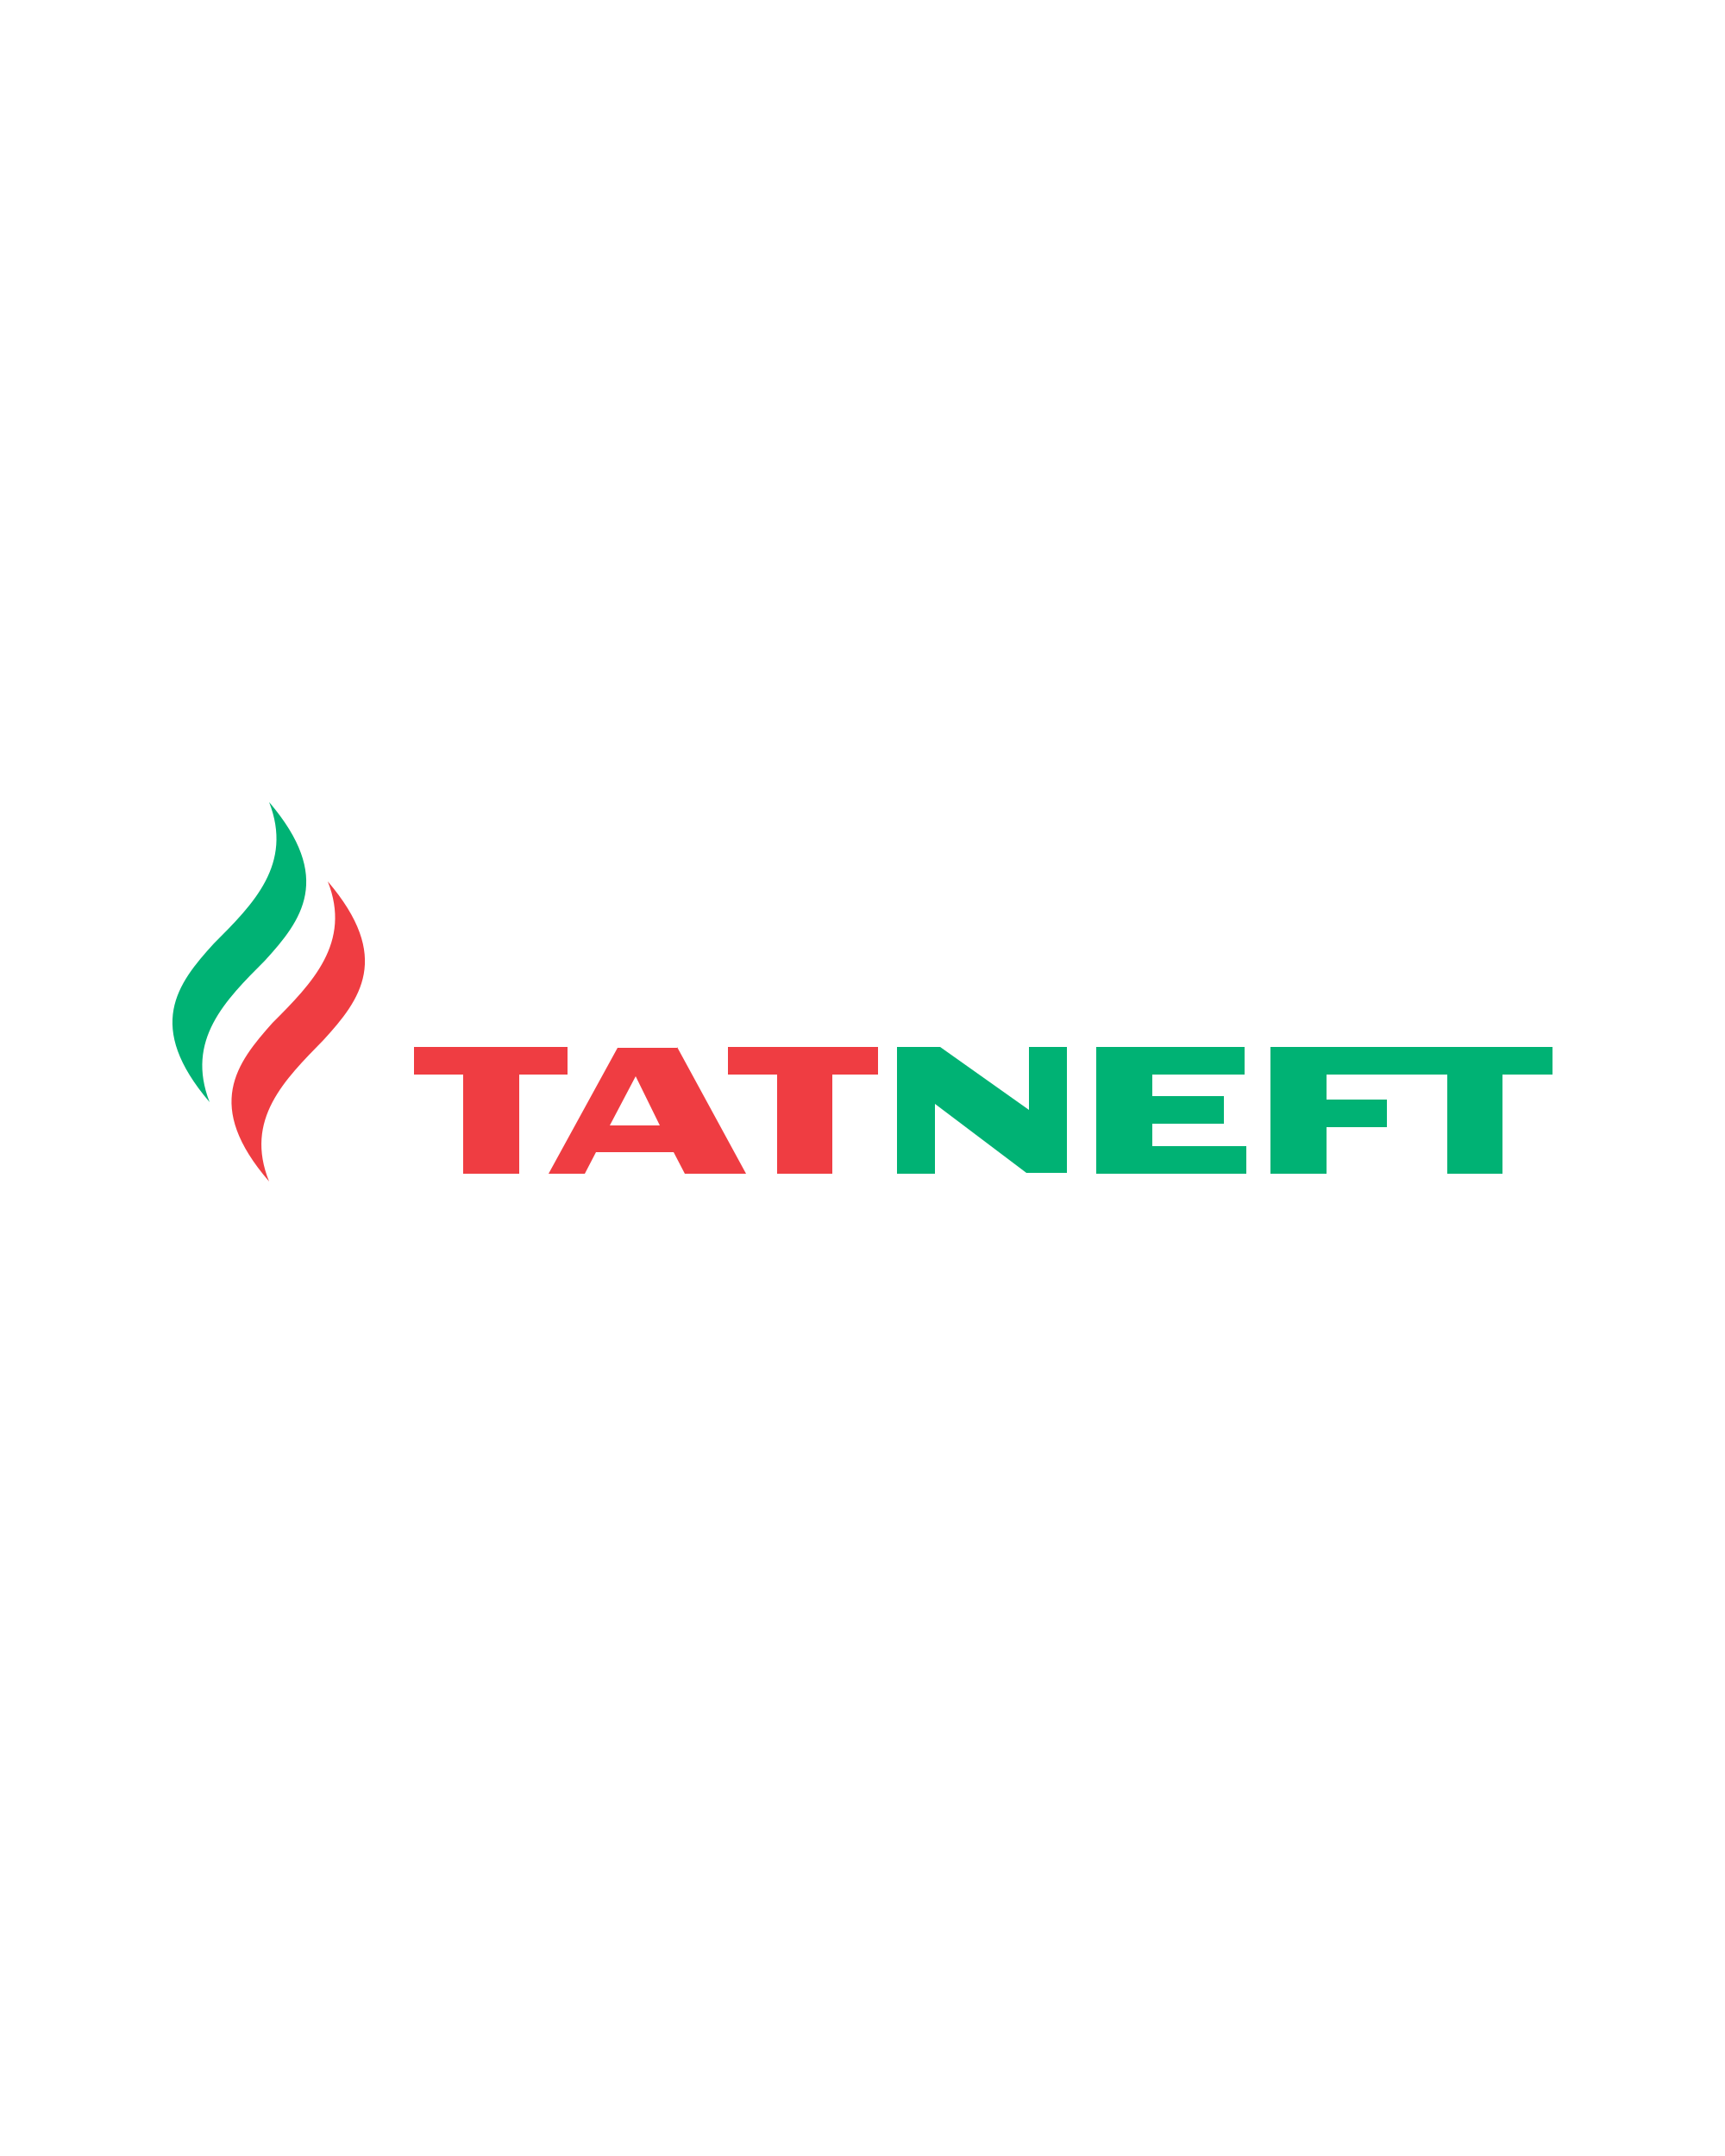
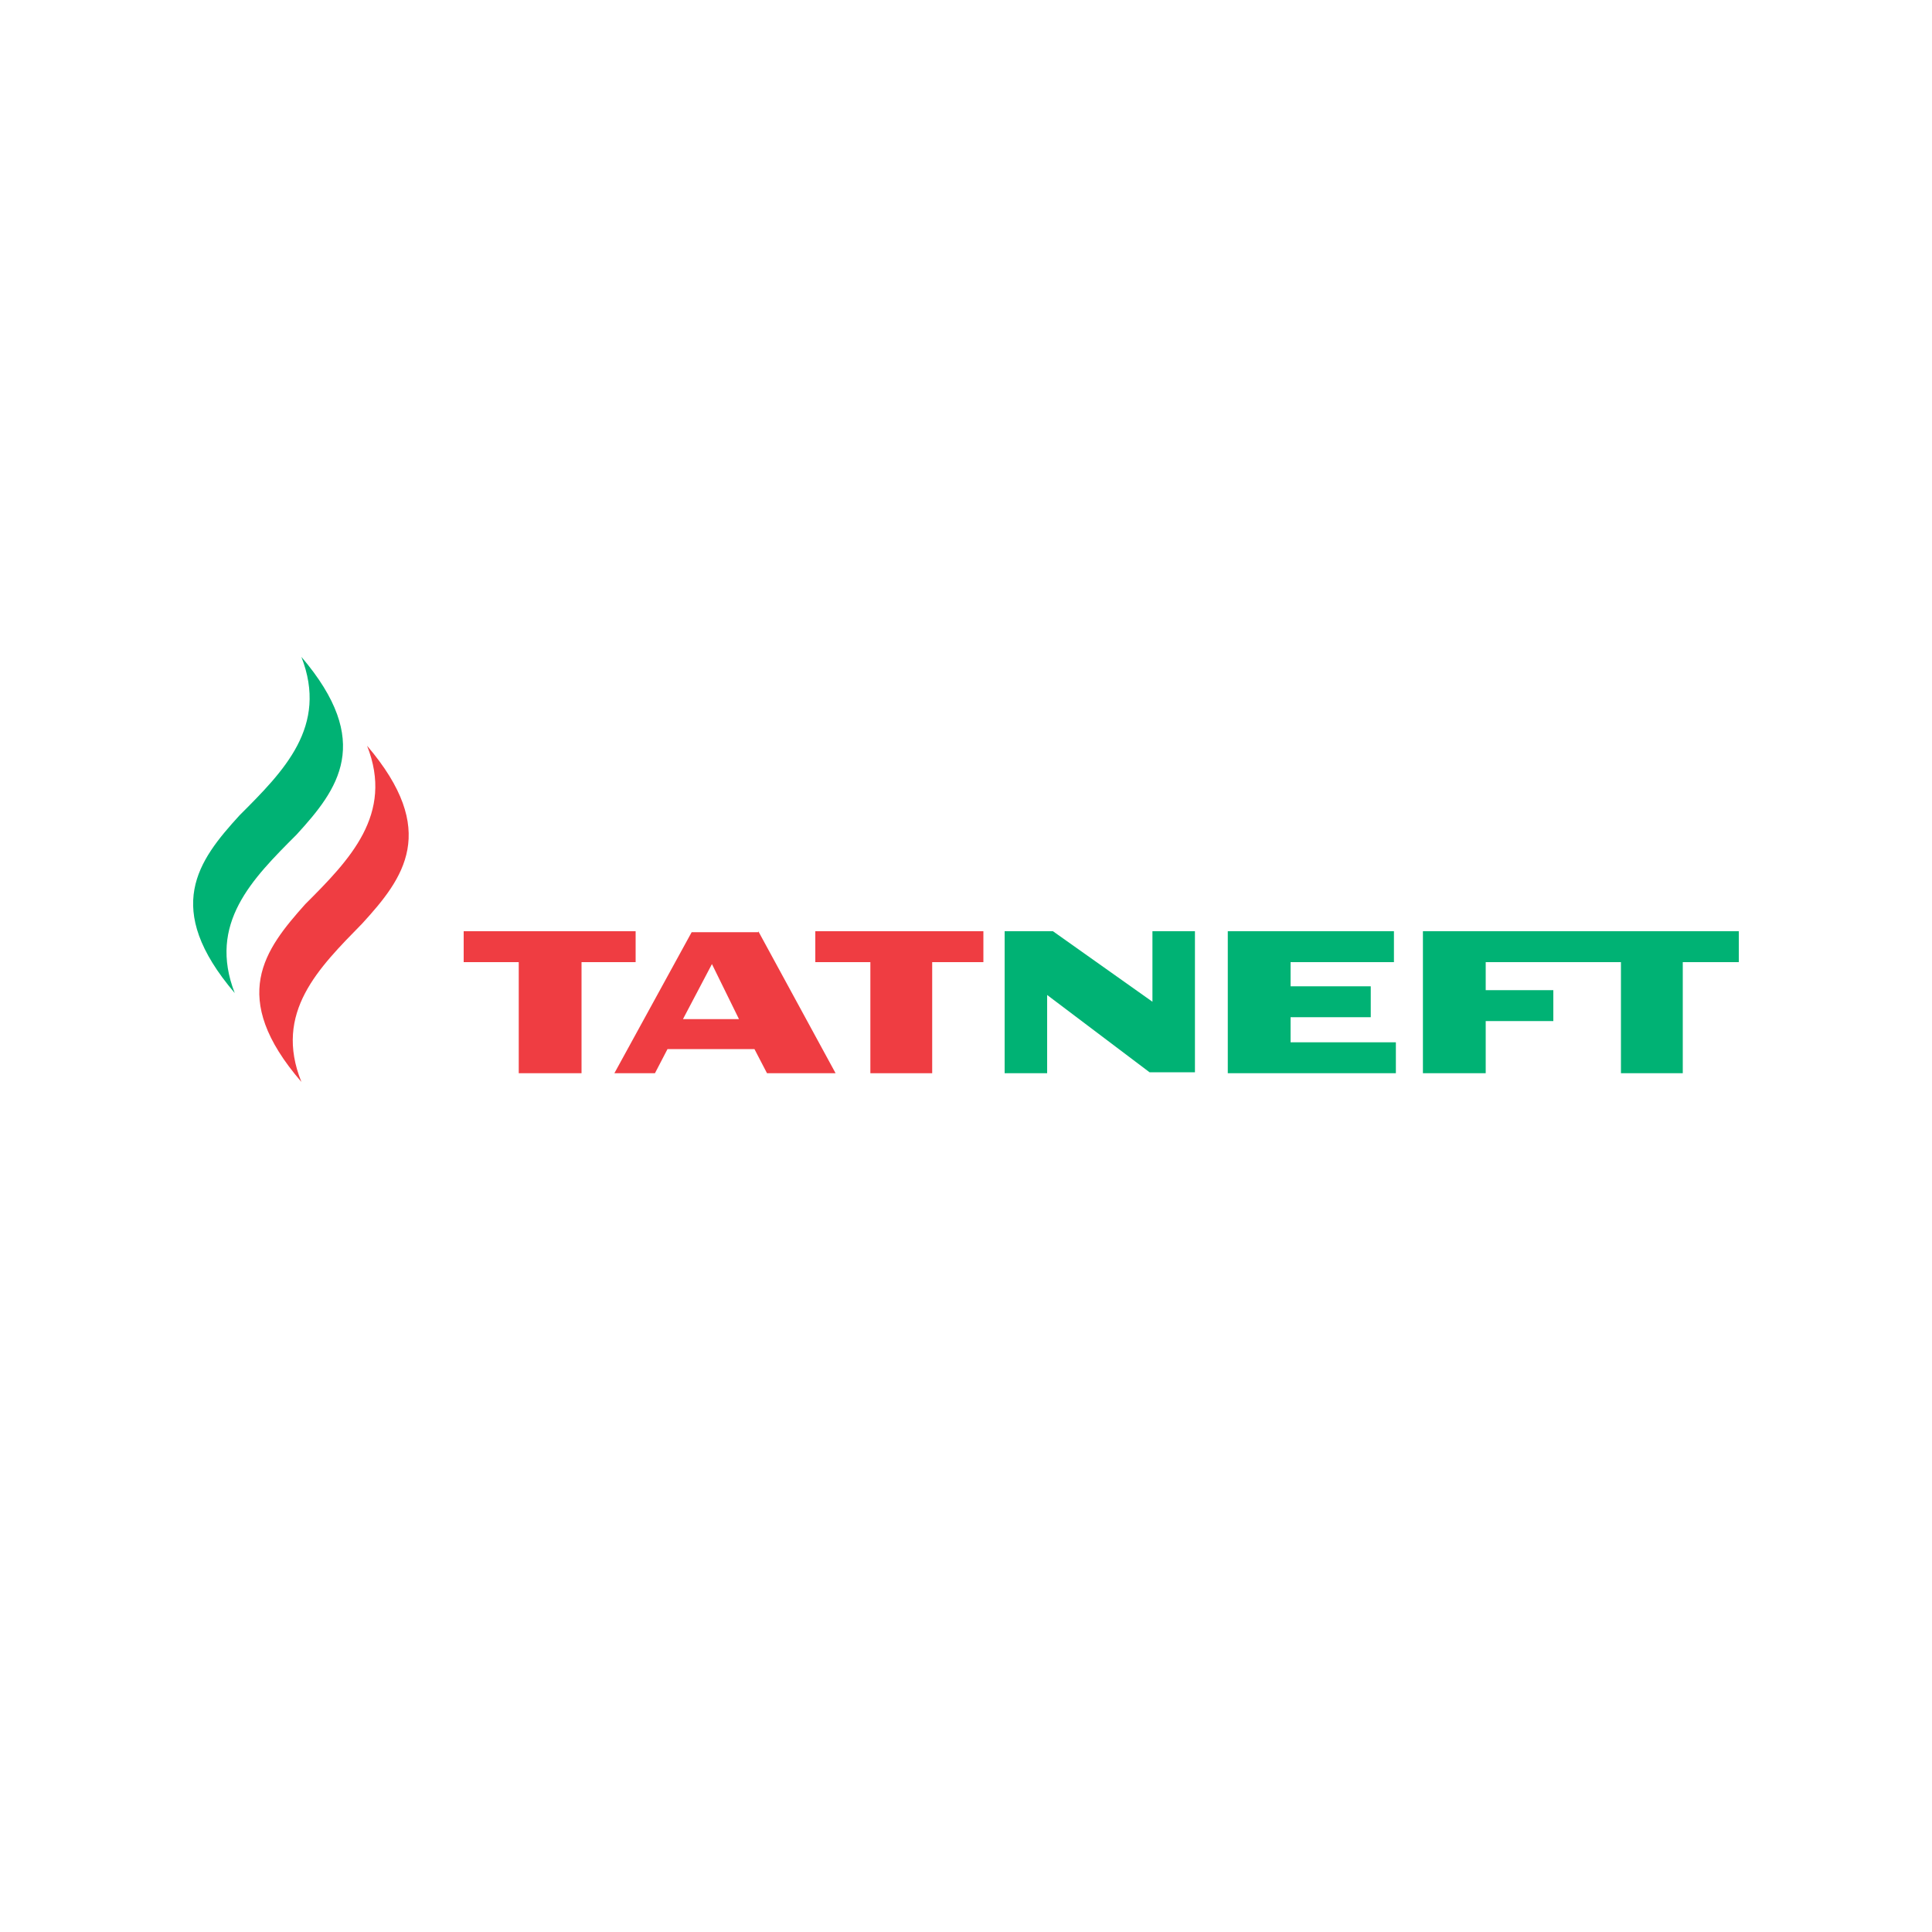
- <svg xmlns="http://www.w3.org/2000/svg" viewBox="0 0 200 250">
-   <defs>
-     <style>.a{fill:#ef3d42}.b{fill:#00b274}</style>
-   </defs>
-   <path d="M38 102.2c2.8 7.1-1.8 11.8-6.4 16.4-4.2 4.7-8 9.6-.4 18.4-2.9-7.2 1.8-11.8 6.3-16.4 4.3-4.7 8-9.6.5-18.4" class="a" />
-   <path d="M31.2 93c2.8 7.2-1.8 11.8-6.4 16.4-4.3 4.7-8 9.6-.5 18.4-2.8-7.2 1.8-11.8 6.4-16.4 4.3-4.7 8-9.6.5-18.4M147.3 121.4v14.7h6.5v-5.4h7v-3.2h-7v-2.9h14v11.5h6.4v-11.5h5.8v-3.2h-32.7M133.6 132.9v-2.6h8.3v-3.2h-8.3v-2.5h10.7v-3.2h-17.2v14.7h17.4v-3.2h-11" class="b" />
-   <path d="M65.8 121.4H48v3.2h5.7v11.5h6.5v-11.5h5.6v-3.2M70.7 130.5l3-5.7 2.8 5.7Zm7.8-9h-6.9l-8 14.6h4.2l1.3-2.5h9l1.3 2.5h7.1l-8-14.7" class="a" />
-   <path d="M119.3 121.4v7.3l-10.3-7.3h-5v14.7h4.4V128l10.6 8h4.7v-14.6h-4.4" class="b" />
-   <path d="M101.8 121.4H84.4v3.2h5.7v11.5h6.4v-11.5h5.3v-3.2" class="a" />
+ <svg xmlns="http://www.w3.org/2000/svg" viewBox="0 0 200 200" width="200" height="200">
+   <path d="M38 77.2c2.8 7.1-1.8 11.8-6.4 16.4-4.2 4.7-8 9.6-.4 18.4-2.9-7.2 1.8-11.8 6.3-16.4 4.3-4.7 8-9.6.5-18.4" fill="#ef3d42" />
+   <path d="M31.2 68c2.8 7.2-1.8 11.8-6.4 16.4-4.3 4.7-8 9.6-.5 18.4-2.8-7.2 1.8-11.8 6.4-16.4 4.3-4.7 8-9.6.5-18.4m116.1 28.4v14.7h6.5v-5.4h7v-3.2h-7v-2.9h14v11.5h6.4V99.6h5.8v-3.2h-32.7m-13.7 11.5v-2.6h8.3v-3.2h-8.3v-2.5h10.7v-3.2h-17.2v14.7h17.4v-3.2h-11" fill="#00b274" />
+   <path d="M65.8 96.4H48v3.2h5.7v11.5h6.5V99.6h5.6v-3.2m4.9 9.1 3-5.7 2.8 5.7Zm7.8-9h-6.9l-8 14.6h4.2l1.3-2.5h9l1.3 2.5h7.1l-8-14.7" fill="#ef3d42" />
+   <path d="M119.3 96.4v7.3L109 96.4h-5v14.7h4.4V103l10.6 8h4.7V96.4h-4.4" fill="#00b274" />
+   <path d="M101.8 96.4H84.4v3.2h5.7v11.5h6.4V99.6h5.3v-3.2" fill="#ef3d42" />
</svg>
